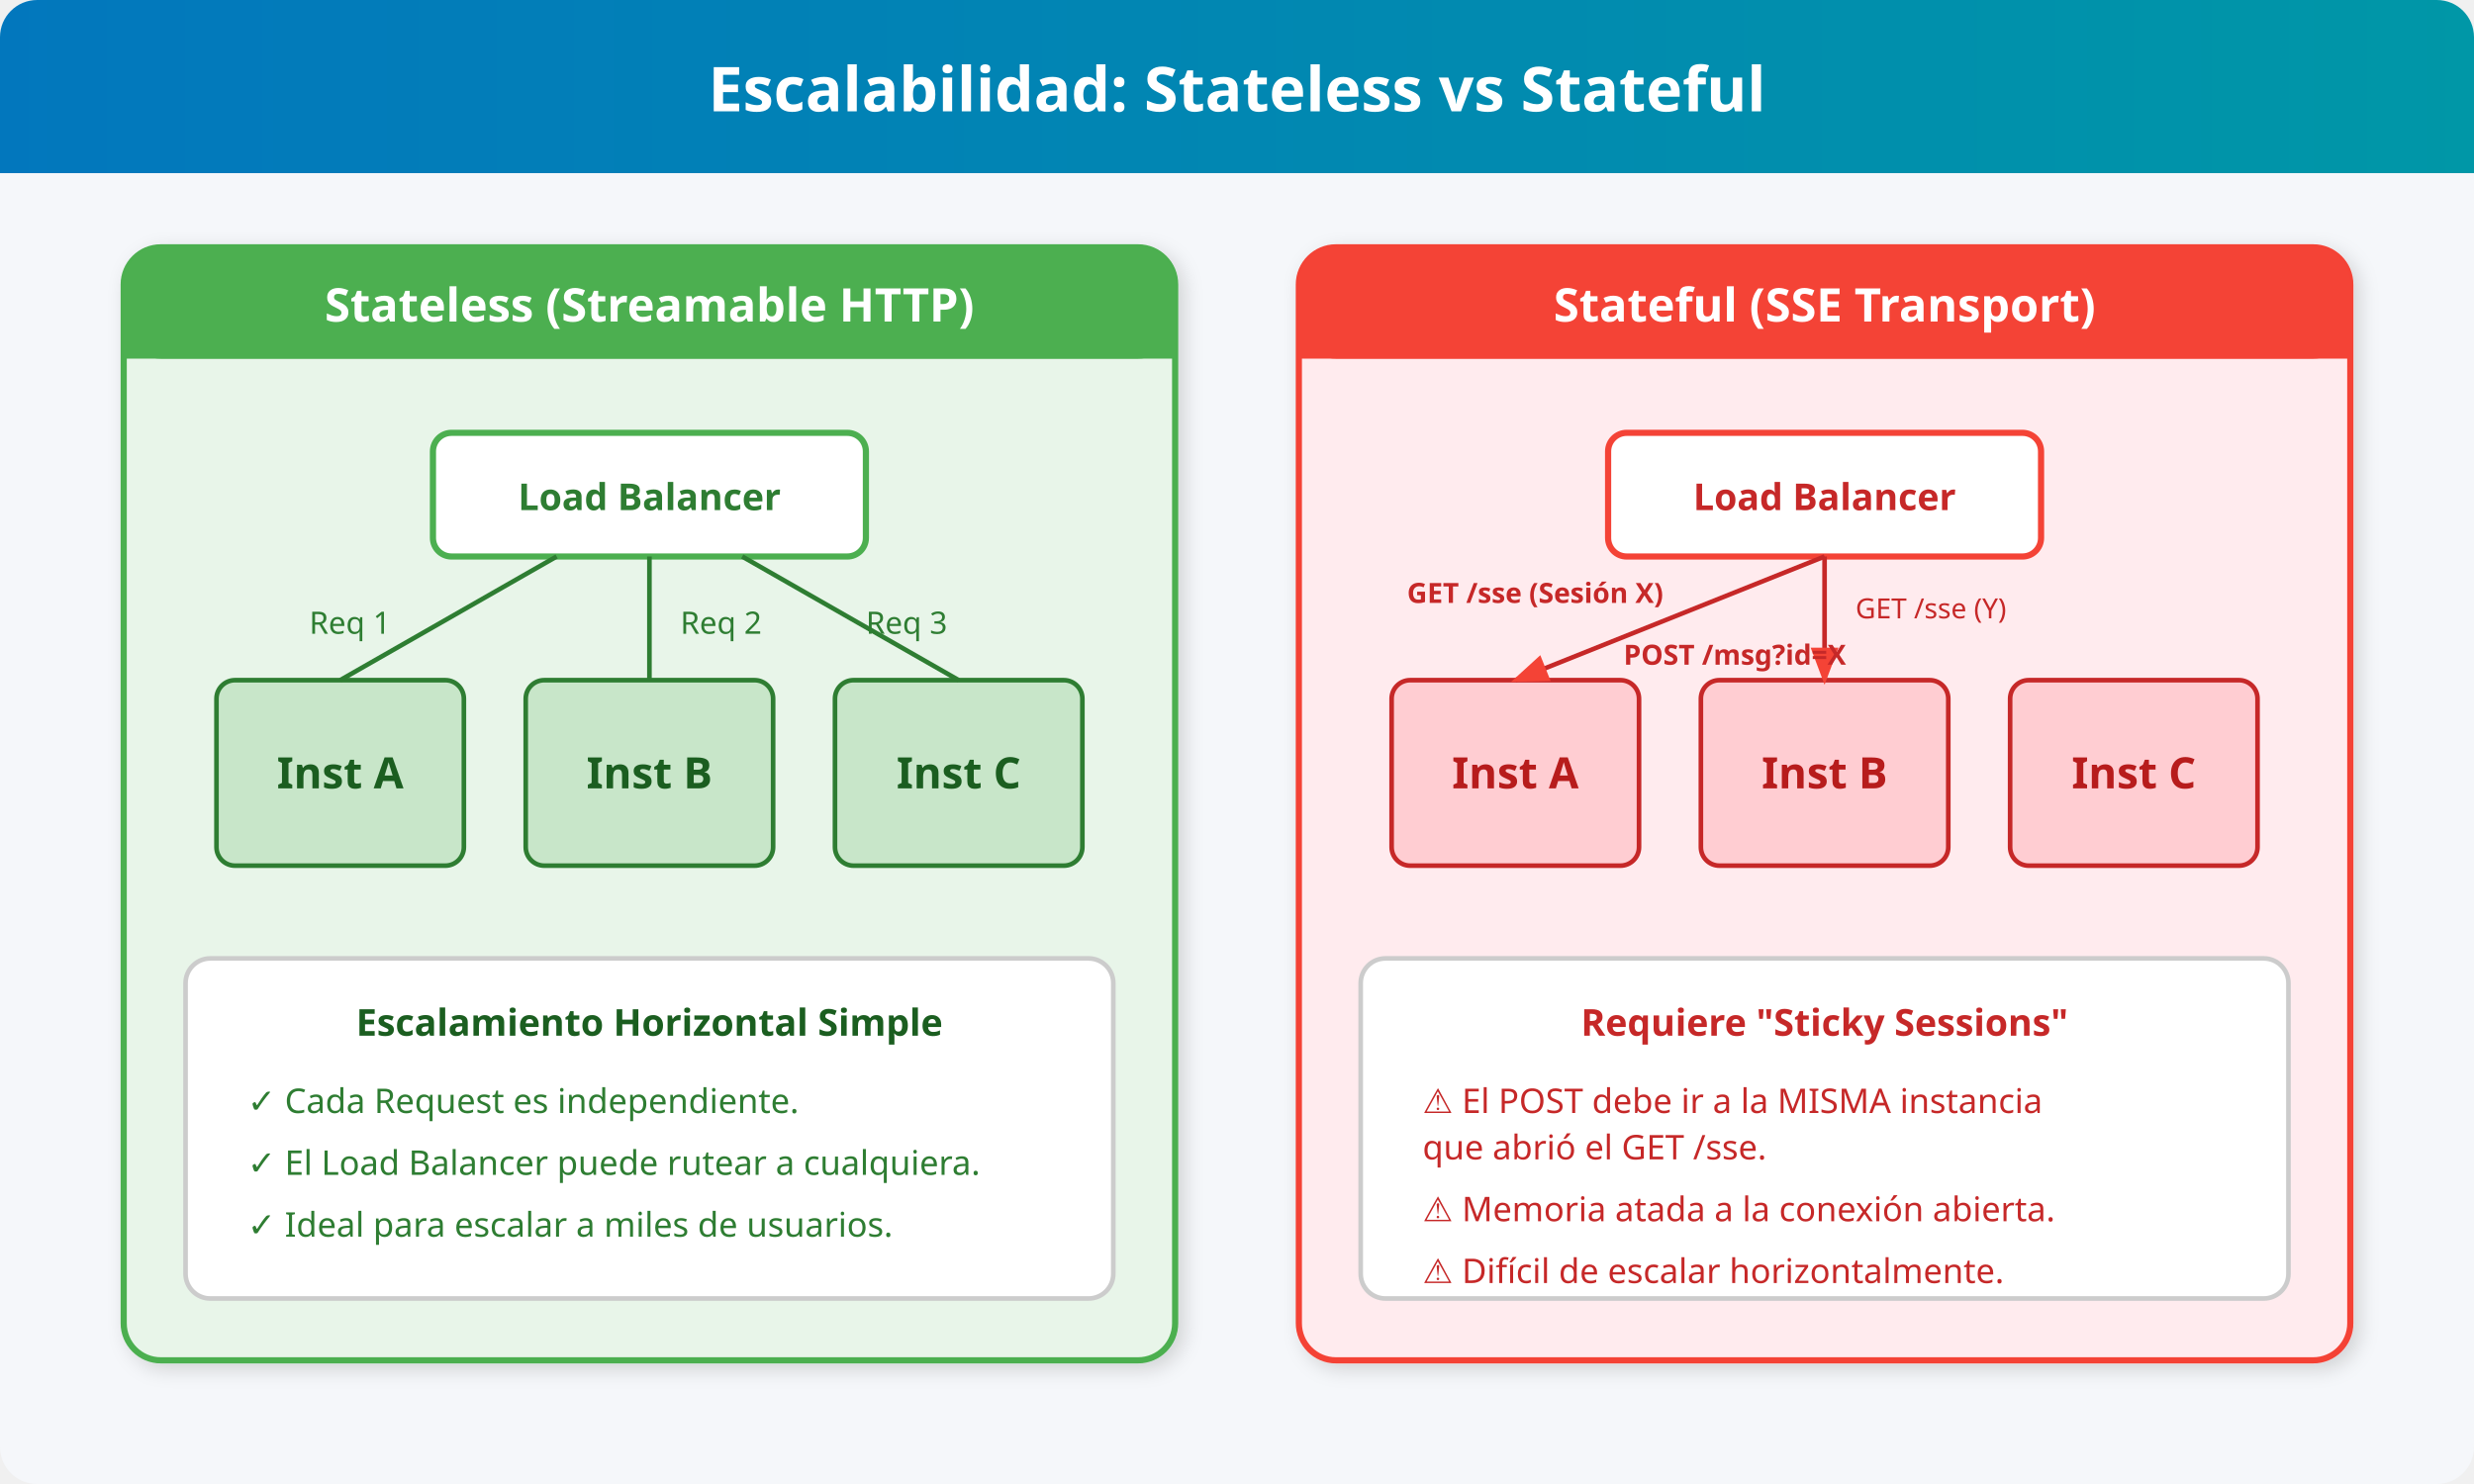
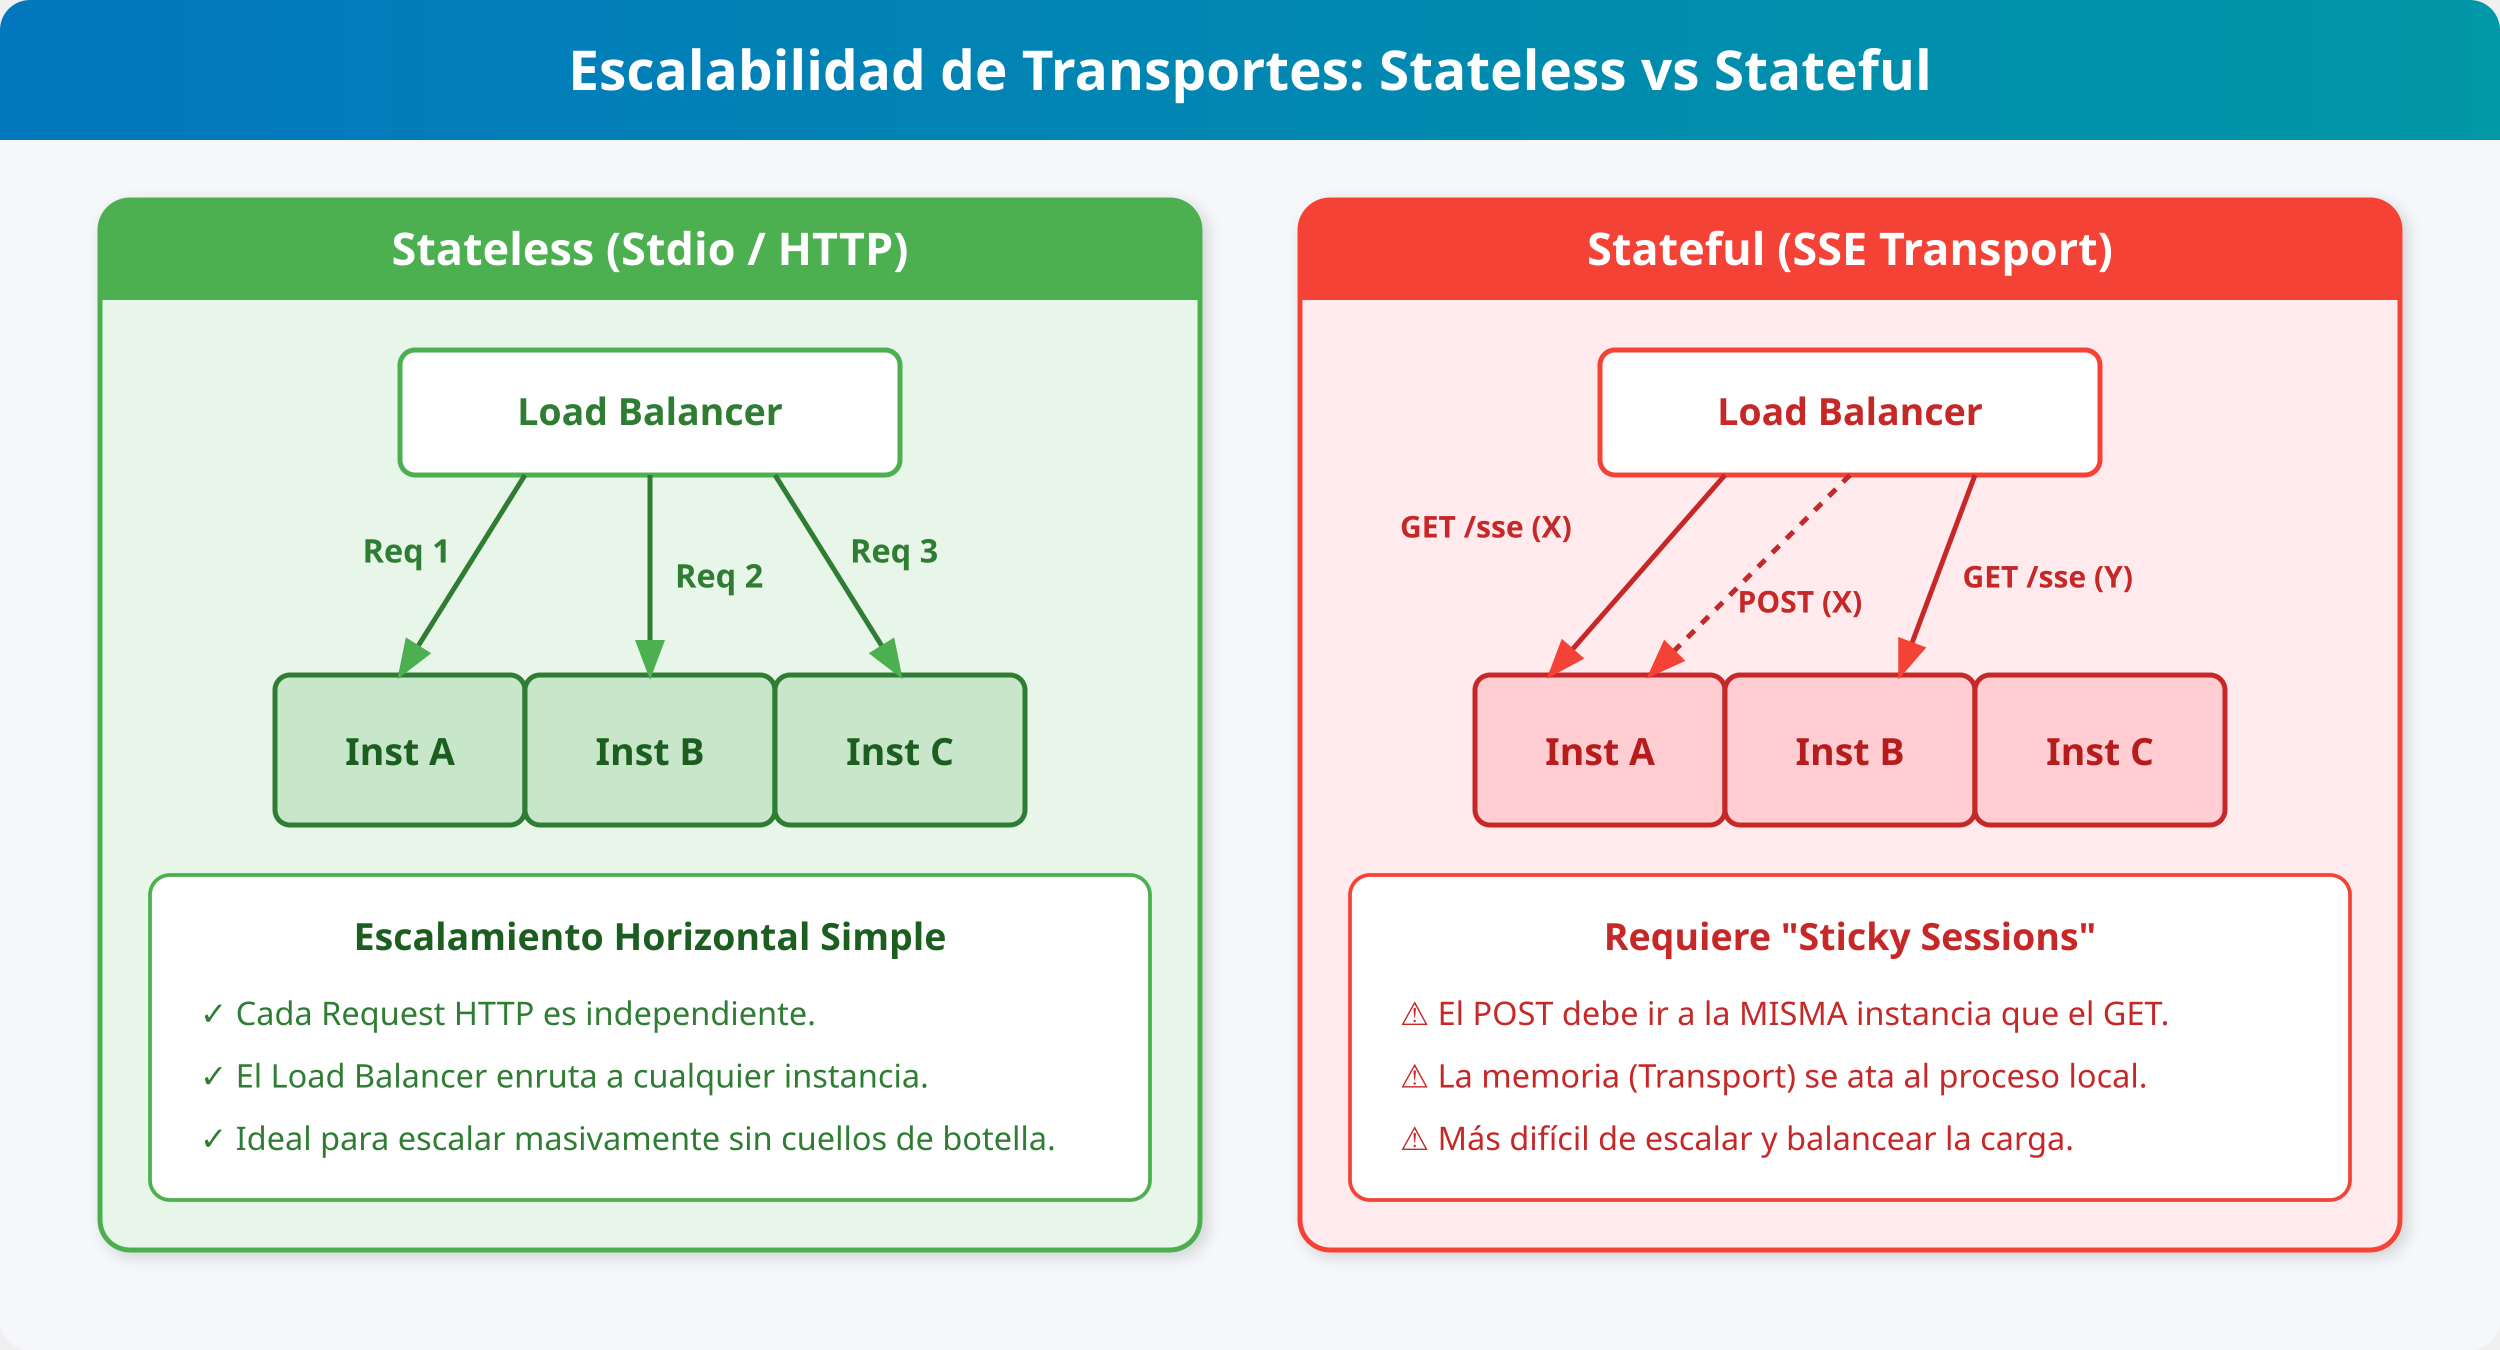
- <svg xmlns="http://www.w3.org/2000/svg" viewBox="0 0 800 480" font-family="'Segoe UI',system-ui,sans-serif">
+ <svg xmlns="http://www.w3.org/2000/svg" viewBox="0 0 1000 540" font-family="'Segoe UI',system-ui,sans-serif">
  <defs>
    <filter id="s">
      <feDropShadow dx="2" dy="2" stdDeviation="3" flood-opacity="0.15" />
    </filter>
    <linearGradient id="h" x1="0" y1="0" x2="1" y2="0">
      <stop offset="0%" stop-color="#0277bd" />
      <stop offset="100%" stop-color="#0097a7" />
    </linearGradient>
-     <marker id="a" markerWidth="8" markerHeight="6" refX="7" refY="3" orient="auto">
-       <polygon points="0 0,8 3,0 6" fill="#0097a7" />
+     <marker id="m-green" markerWidth="8" markerHeight="6" refX="7" refY="3" orient="auto">
+       <polygon points="0 0,8 3,0 6" fill="#4caf50" />
    </marker>
-     <marker id="ac" markerWidth="8" markerHeight="6" refX="7" refY="3" orient="auto">
+     <marker id="m-red" markerWidth="8" markerHeight="6" refX="7" refY="3" orient="auto">
      <polygon points="0 0,8 3,0 6" fill="#f44336" />
    </marker>
  </defs>
-   <rect width="800" height="480" rx="12" fill="#f5f7fa" />
-   <rect x="0" y="0" width="800" height="56" rx="12" fill="url(#h)" />
-   <rect x="0" y="24" width="800" height="32" fill="url(#h)" />
-   <text x="400" y="36" text-anchor="middle" fill="#fff" font-size="20" font-weight="700">Escalabilidad: Stateless vs Stateful</text>
-   <rect x="40" y="80" width="340" height="360" rx="12" fill="#e8f5e9" stroke="#4caf50" stroke-width="2" filter="url(#s)" />
-   <rect x="40" y="80" width="340" height="36" rx="12" fill="#4caf50" />
-   <rect x="40" y="100" width="340" height="16" fill="#4caf50" />
-   <text x="210" y="104" text-anchor="middle" fill="#fff" font-size="15" font-weight="700">Stateless (Streamable HTTP)</text>
-   <rect x="140" y="140" width="140" height="40" rx="6" fill="#fff" stroke="#4caf50" stroke-width="2" />
-   <text x="210" y="165" text-anchor="middle" fill="#2e7d32" font-size="12" font-weight="700">Load Balancer</text>
-   <rect x="70" y="220" width="80" height="60" rx="6" fill="#c8e6c9" stroke="#2e7d32" stroke-width="1.5" />
-   <text x="110" y="255" text-anchor="middle" fill="#1b5e20" font-size="14" font-weight="700">Inst A</text>
-   <rect x="170" y="220" width="80" height="60" rx="6" fill="#c8e6c9" stroke="#2e7d32" stroke-width="1.5" />
-   <text x="210" y="255" text-anchor="middle" fill="#1b5e20" font-size="14" font-weight="700">Inst B</text>
-   <rect x="270" y="220" width="80" height="60" rx="6" fill="#c8e6c9" stroke="#2e7d32" stroke-width="1.5" />
-   <text x="310" y="255" text-anchor="middle" fill="#1b5e20" font-size="14" font-weight="700">Inst C</text>
-   <path d="M 180 180 L 110 220" fill="none" stroke="#2e7d32" stroke-width="1.5" marker-end="url(#ag)" />
-   <path d="M 210 180 L 210 220" fill="none" stroke="#2e7d32" stroke-width="1.5" marker-end="url(#ag)" />
-   <path d="M 240 180 L 310 220" fill="none" stroke="#2e7d32" stroke-width="1.5" marker-end="url(#ag)" />
-   <text x="100" y="205" fill="#2e7d32" font-size="10">Req 1</text>
-   <text x="220" y="205" fill="#2e7d32" font-size="10">Req 2</text>
-   <text x="280" y="205" fill="#2e7d32" font-size="10">Req 3</text>
-   <rect x="60" y="310" width="300" height="110" rx="8" fill="#fff" stroke="#ccc" stroke-width="1.5" />
-   <text x="210" y="335" text-anchor="middle" fill="#1b5e20" font-size="12" font-weight="700">Escalamiento Horizontal Simple</text>
-   <text x="80" y="360" fill="#2e7d32" font-size="11">✓ Cada Request es independiente.</text>
-   <text x="80" y="380" fill="#2e7d32" font-size="11">✓ El Load Balancer puede rutear a cualquiera.</text>
-   <text x="80" y="400" fill="#2e7d32" font-size="11">✓ Ideal para escalar a miles de usuarios.</text>
-   <rect x="420" y="80" width="340" height="360" rx="12" fill="#ffebee" stroke="#f44336" stroke-width="2" filter="url(#s)" />
-   <rect x="420" y="80" width="340" height="36" rx="12" fill="#f44336" />
-   <rect x="420" y="100" width="340" height="16" fill="#f44336" />
-   <text x="590" y="104" text-anchor="middle" fill="#fff" font-size="15" font-weight="700">Stateful (SSE Transport)</text>
-   <rect x="520" y="140" width="140" height="40" rx="6" fill="#fff" stroke="#f44336" stroke-width="2" />
-   <text x="590" y="165" text-anchor="middle" fill="#c62828" font-size="12" font-weight="700">Load Balancer</text>
-   <rect x="450" y="220" width="80" height="60" rx="6" fill="#ffcdd2" stroke="#c62828" stroke-width="1.5" />
-   <text x="490" y="255" text-anchor="middle" fill="#b71c1c" font-size="14" font-weight="700">Inst A</text>
-   <rect x="550" y="220" width="80" height="60" rx="6" fill="#ffcdd2" stroke="#c62828" stroke-width="1.5" />
-   <text x="590" y="255" text-anchor="middle" fill="#b71c1c" font-size="14" font-weight="700">Inst B</text>
-   <rect x="650" y="220" width="80" height="60" rx="6" fill="#ffcdd2" stroke="#c62828" stroke-width="1.5" />
-   <text x="690" y="255" text-anchor="middle" fill="#b71c1c" font-size="14" font-weight="700">Inst C</text>
-   <path d="M 590 180 L 490 220" fill="none" stroke="#c62828" stroke-width="1.5" marker-end="url(#ac)" />
-   <path d="M 590 180 L 590 220" fill="none" stroke="#c62828" stroke-width="1.5" marker-end="url(#ac)" />
-   <text x="455" y="195" fill="#c62828" font-size="9" font-weight="700">GET /sse (Sesión X)</text>
-   <text x="525" y="215" fill="#c62828" font-size="9" font-weight="700">POST /msg?id=X</text>
-   <text x="600" y="200" fill="#c62828" font-size="9">GET /sse (Y)</text>
-   <rect x="440" y="310" width="300" height="110" rx="8" fill="#fff" stroke="#ccc" stroke-width="1.5" />
-   <text x="590" y="335" text-anchor="middle" fill="#c62828" font-size="12" font-weight="700">Requiere "Sticky Sessions"</text>
-   <text x="460" y="360" fill="#c62828" font-size="11">⚠ El POST debe ir a la MISMA instancia</text>
-   <text x="460" y="375" fill="#c62828" font-size="11">   que abrió el GET /sse.</text>
-   <text x="460" y="395" fill="#c62828" font-size="11">⚠ Memoria atada a la conexión abierta.</text>
-   <text x="460" y="415" fill="#c62828" font-size="11">⚠ Difícil de escalar horizontalmente.</text>
+   <rect width="1000" height="540" rx="12" fill="#f5f7fa" />
+   <rect x="0" y="0" width="1000" height="56" rx="12" fill="url(#h)" />
+   <rect x="0" y="24" width="1000" height="32" fill="url(#h)" />
+   <text x="500" y="36" text-anchor="middle" fill="#fff" font-size="22" font-weight="700">Escalabilidad de Transportes: Stateless vs Stateful</text>
+   <rect x="40" y="80" width="440" height="420" rx="12" fill="#e8f5e9" stroke="#4caf50" stroke-width="2" filter="url(#s)" />
+   <rect x="40" y="80" width="440" height="40" rx="12" fill="#4caf50" />
+   <rect x="40" y="100" width="440" height="20" fill="#4caf50" />
+   <text x="260" y="106" text-anchor="middle" fill="#fff" font-size="18" font-weight="700">Stateless (Stdio / HTTP)</text>
+   <rect x="160" y="140" width="200" height="50" rx="6" fill="#fff" stroke="#4caf50" stroke-width="2" />
+   <text x="260" y="170" text-anchor="middle" fill="#2e7d32" font-size="15" font-weight="700">Load Balancer</text>
+   <rect x="110" y="270" width="100" height="60" rx="6" fill="#c8e6c9" stroke="#2e7d32" stroke-width="2" />
+   <text x="160" y="306" text-anchor="middle" fill="#1b5e20" font-size="15" font-weight="700">Inst A</text>
+   <rect x="210" y="270" width="100" height="60" rx="6" fill="#c8e6c9" stroke="#2e7d32" stroke-width="2" />
+   <text x="260" y="306" text-anchor="middle" fill="#1b5e20" font-size="15" font-weight="700">Inst B</text>
+   <rect x="310" y="270" width="100" height="60" rx="6" fill="#c8e6c9" stroke="#2e7d32" stroke-width="2" />
+   <text x="360" y="306" text-anchor="middle" fill="#1b5e20" font-size="15" font-weight="700">Inst C</text>
+   <path d="M 210 190 L 160 270" fill="none" stroke="#2e7d32" stroke-width="2" marker-end="url(#m-green)" />
+   <text x="145" y="225" fill="#2e7d32" font-size="13" font-weight="600">Req 1</text>
+   <path d="M 260 190 L 260 270" fill="none" stroke="#2e7d32" stroke-width="2" marker-end="url(#m-green)" />
+   <text x="270" y="235" fill="#2e7d32" font-size="13" font-weight="600">Req 2</text>
+   <path d="M 310 190 L 360 270" fill="none" stroke="#2e7d32" stroke-width="2" marker-end="url(#m-green)" />
+   <text x="340" y="225" fill="#2e7d32" font-size="13" font-weight="600">Req 3</text>
+   <rect x="60" y="350" width="400" height="130" rx="8" fill="#fff" stroke="#4caf50" stroke-width="1.5" />
+   <text x="260" y="380" text-anchor="middle" fill="#1b5e20" font-size="15" font-weight="700">Escalamiento Horizontal Simple</text>
+   <text x="80" y="410" fill="#2e7d32" font-size="13">✓ Cada Request HTTP es independiente.</text>
+   <text x="80" y="435" fill="#2e7d32" font-size="13">✓ El Load Balancer enruta a cualquier instancia.</text>
+   <text x="80" y="460" fill="#2e7d32" font-size="13">✓ Ideal para escalar masivamente sin cuellos de botella.</text>
+   <rect x="520" y="80" width="440" height="420" rx="12" fill="#ffebee" stroke="#f44336" stroke-width="2" filter="url(#s)" />
+   <rect x="520" y="80" width="440" height="40" rx="12" fill="#f44336" />
+   <rect x="520" y="100" width="440" height="20" fill="#f44336" />
+   <text x="740" y="106" text-anchor="middle" fill="#fff" font-size="18" font-weight="700">Stateful (SSE Transport)</text>
+   <rect x="640" y="140" width="200" height="50" rx="6" fill="#fff" stroke="#f44336" stroke-width="2" />
+   <text x="740" y="170" text-anchor="middle" fill="#c62828" font-size="15" font-weight="700">Load Balancer</text>
+   <rect x="590" y="270" width="100" height="60" rx="6" fill="#ffcdd2" stroke="#c62828" stroke-width="2" />
+   <text x="640" y="306" text-anchor="middle" fill="#b71c1c" font-size="15" font-weight="700">Inst A</text>
+   <rect x="690" y="270" width="100" height="60" rx="6" fill="#ffcdd2" stroke="#c62828" stroke-width="2" />
+   <text x="740" y="306" text-anchor="middle" fill="#b71c1c" font-size="15" font-weight="700">Inst B</text>
+   <rect x="790" y="270" width="100" height="60" rx="6" fill="#ffcdd2" stroke="#c62828" stroke-width="2" />
+   <text x="840" y="306" text-anchor="middle" fill="#b71c1c" font-size="15" font-weight="700">Inst C</text>
+   <path d="M 690 190 L 620 270" fill="none" stroke="#c62828" stroke-width="2" marker-end="url(#m-red)" />
+   <text x="560" y="215" fill="#c62828" font-size="12" font-weight="700">GET /sse (X)</text>
+   <path d="M 740 190 L 660 270" fill="none" stroke="#c62828" stroke-width="2" stroke-dasharray="4" marker-end="url(#m-red)" />
+   <text x="695" y="245" fill="#c62828" font-size="12" font-weight="700">POST (X)</text>
+   <path d="M 790 190 L 760 270" fill="none" stroke="#c62828" stroke-width="2" marker-end="url(#m-red)" />
+   <text x="785" y="235" fill="#c62828" font-size="12" font-weight="700">GET /sse (Y)</text>
+   <rect x="540" y="350" width="400" height="130" rx="8" fill="#fff" stroke="#f44336" stroke-width="1.5" />
+   <text x="740" y="380" text-anchor="middle" fill="#c62828" font-size="15" font-weight="700">Requiere "Sticky Sessions"</text>
+   <text x="560" y="410" fill="#c62828" font-size="13">⚠ El POST debe ir a la MISMA instancia que el GET.</text>
+   <text x="560" y="435" fill="#c62828" font-size="13">⚠ La memoria (Transport) se ata al proceso local.</text>
+   <text x="560" y="460" fill="#c62828" font-size="13">⚠ Más difícil de escalar y balancear la carga.</text>
</svg>
